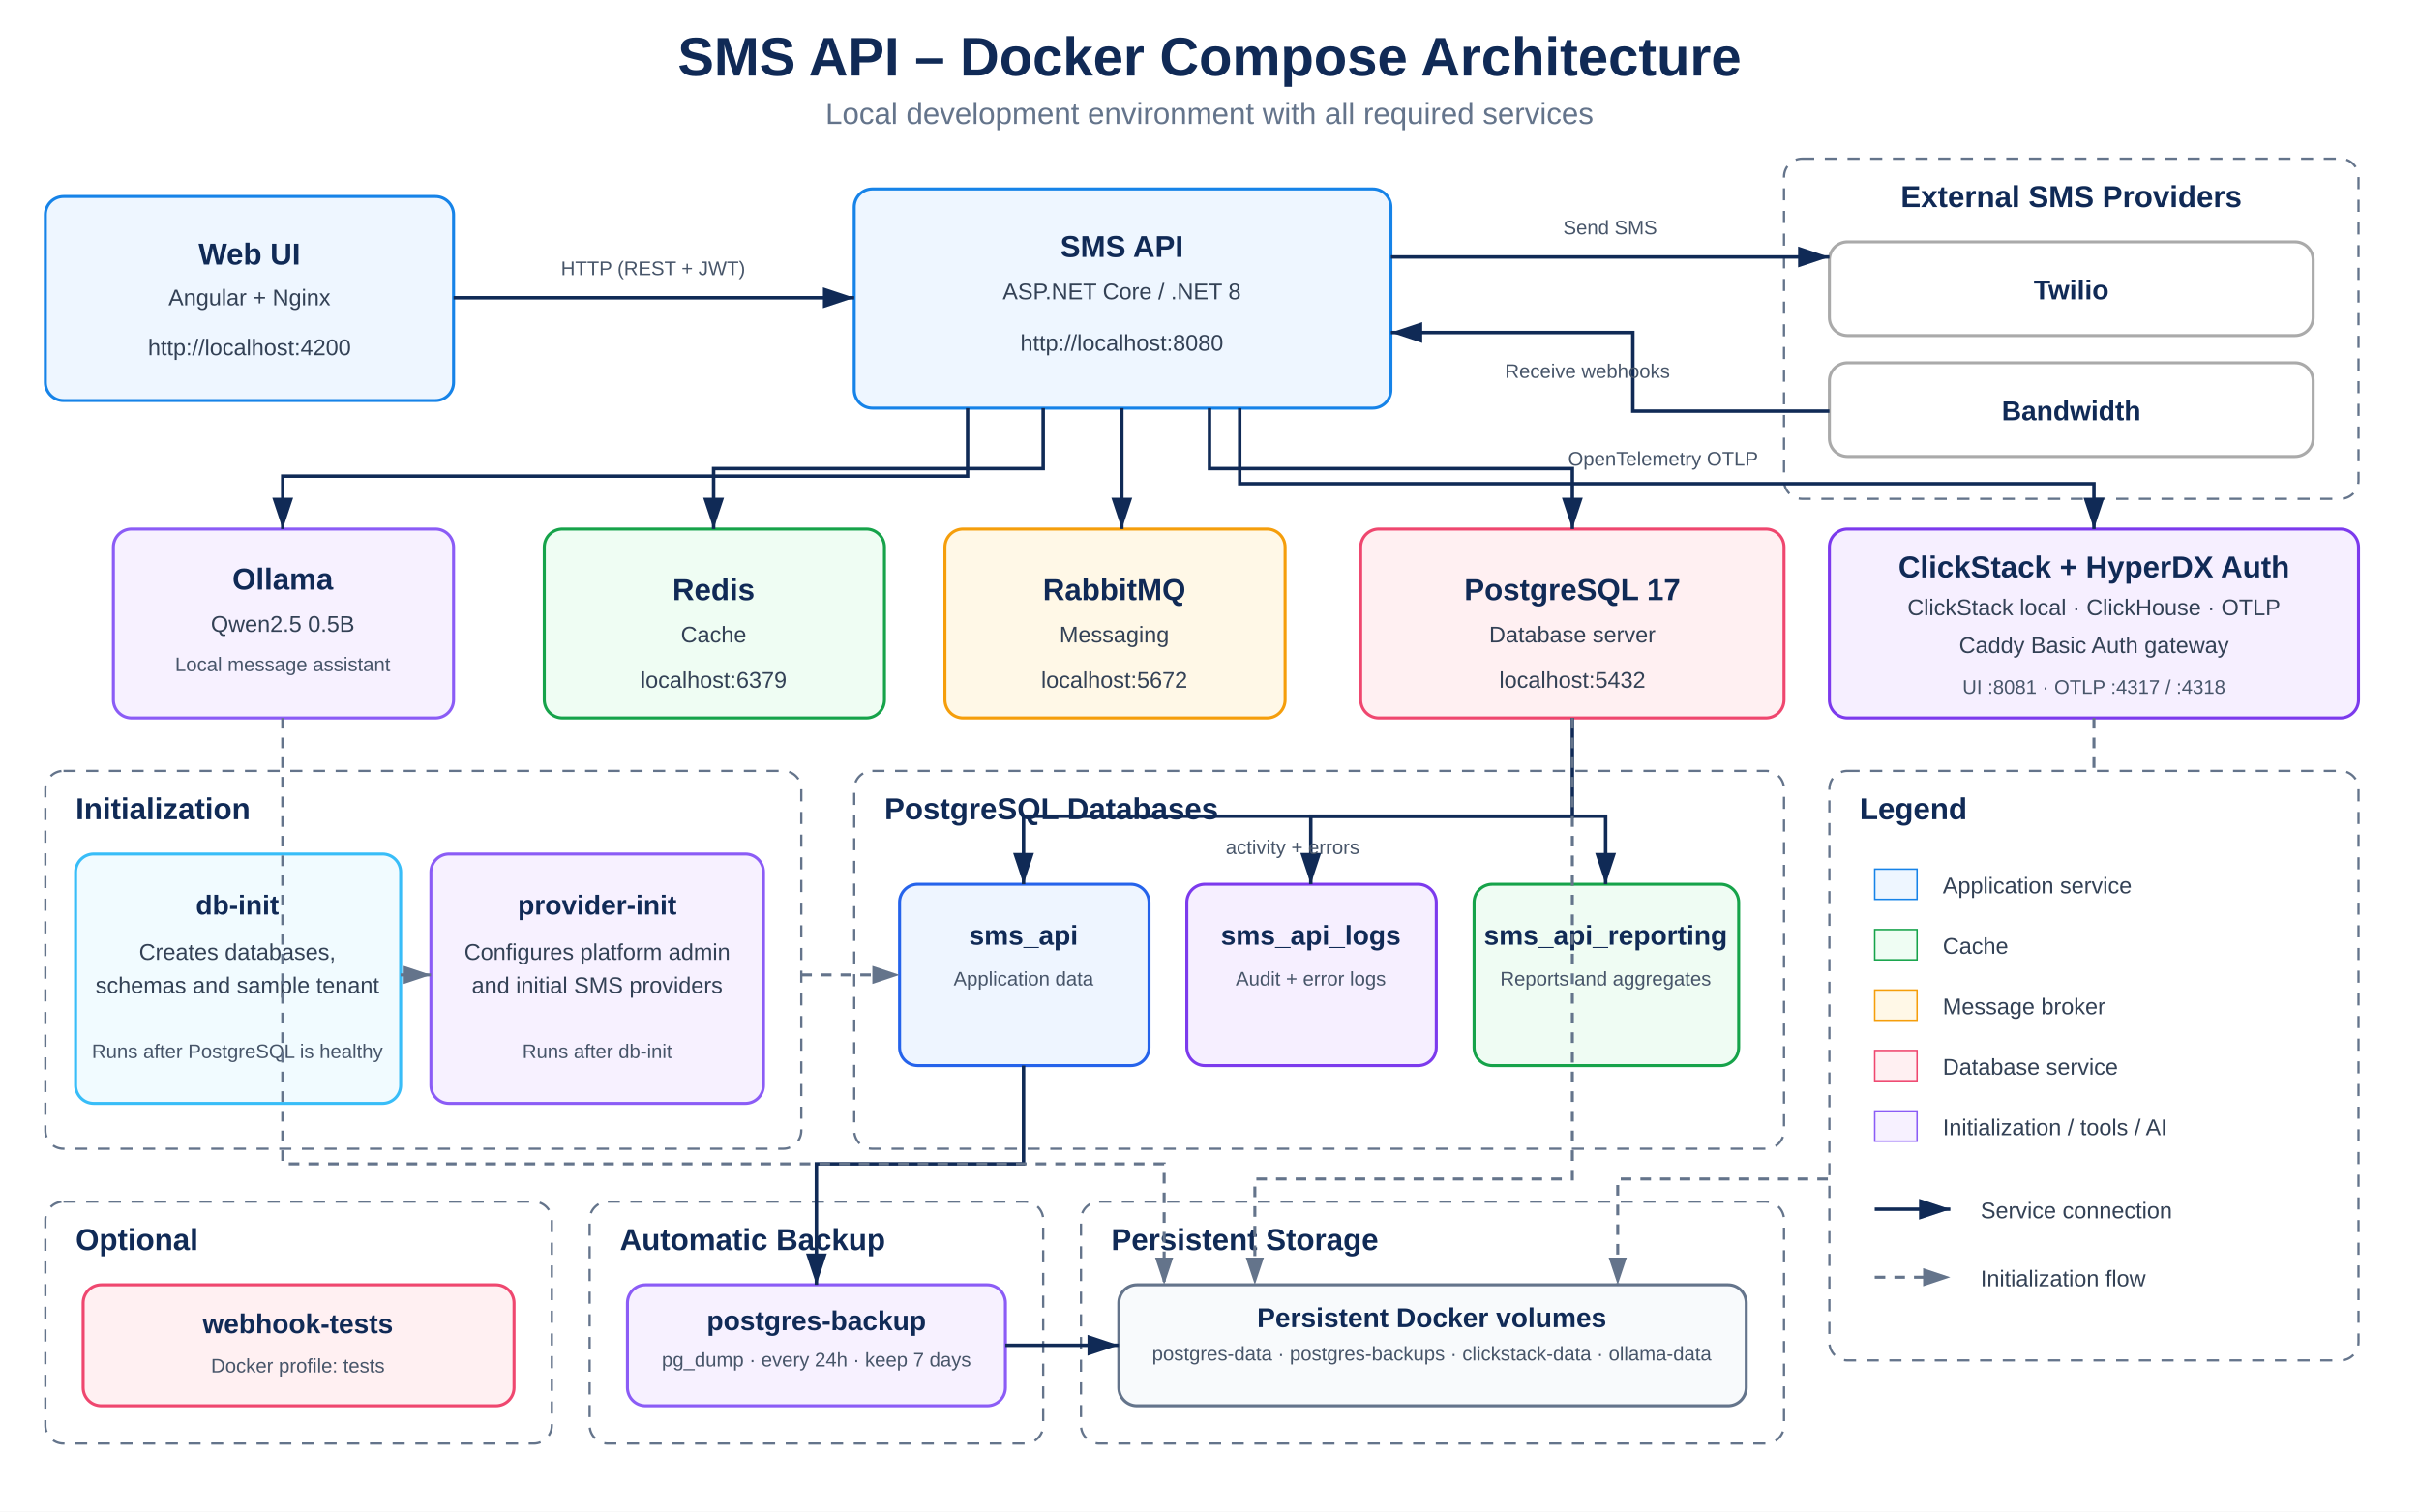
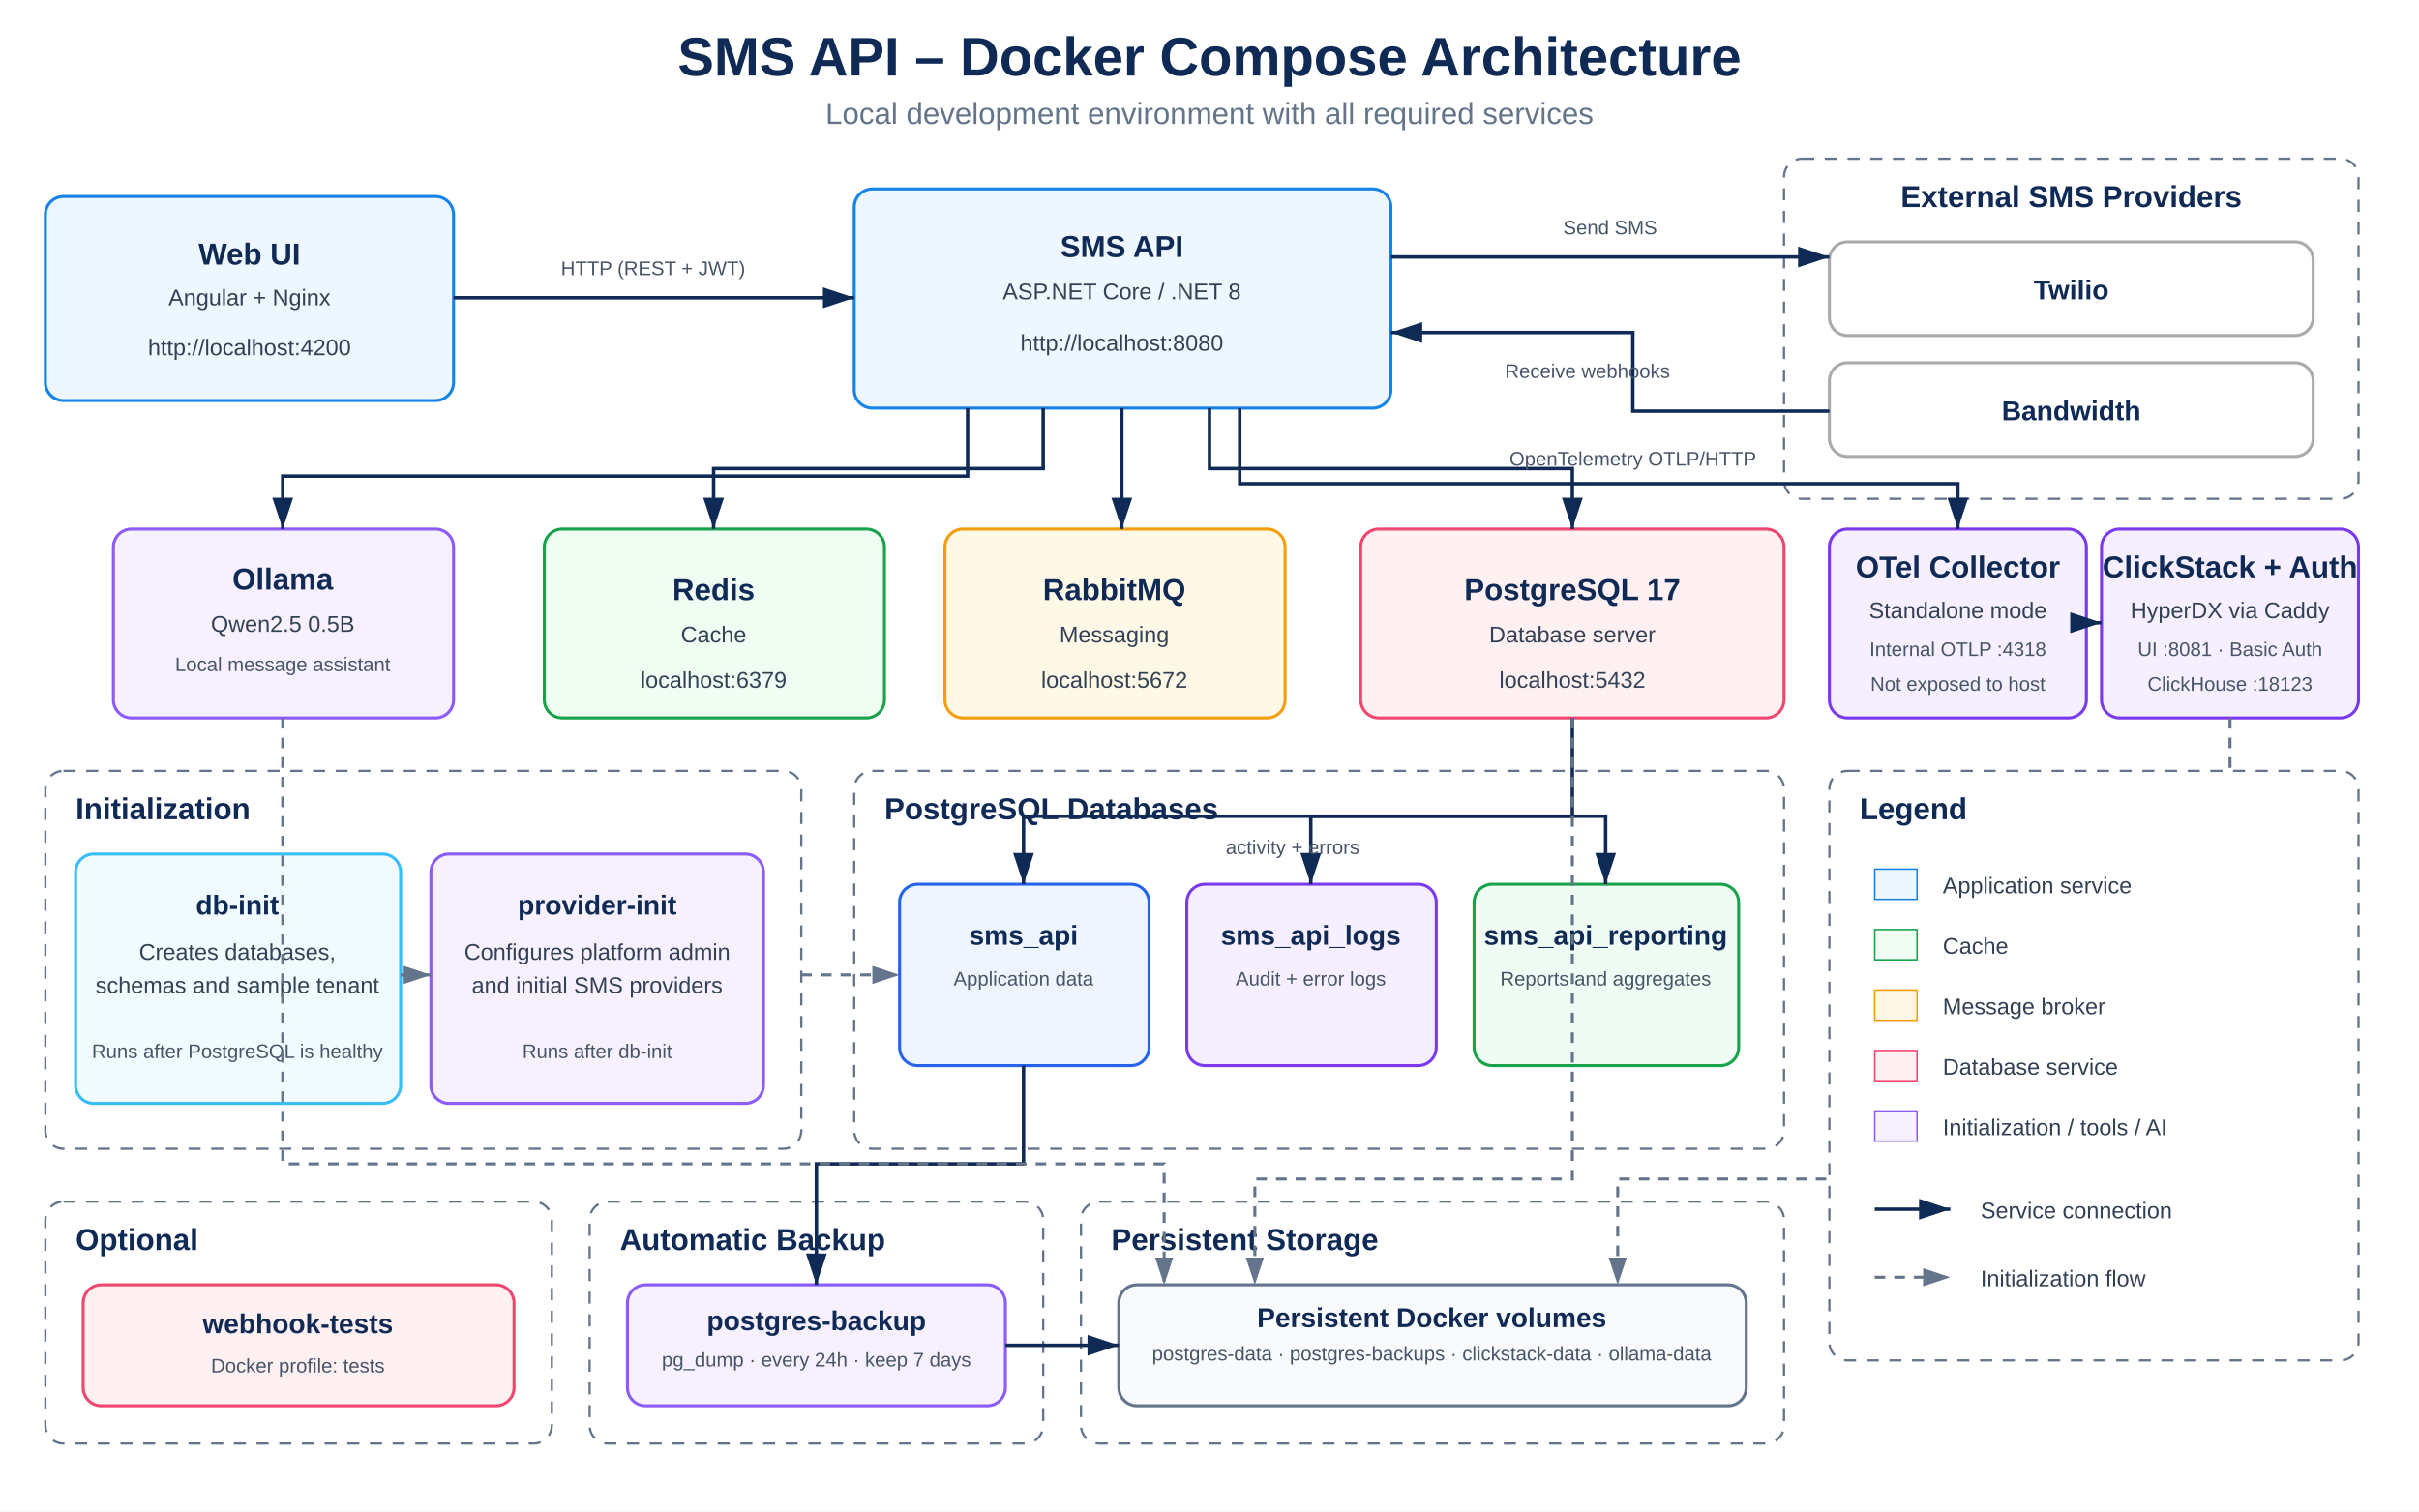
<svg xmlns="http://www.w3.org/2000/svg" width="1600" height="1000" viewBox="0 0 1600 1000">
  <defs>
    <style>
.title{font:700 36px Arial,sans-serif;fill:#102a56}.sub{font:20px Arial,sans-serif;fill:#64748b}.h{font:700 20px Arial,sans-serif;fill:#102a56}.t{font:700 18px Arial,sans-serif;fill:#102a56}.s{font:15px Arial,sans-serif;fill:#334155}.mini{font:13px Arial,sans-serif;fill:#475569}.box{rx:12;ry:12;stroke-width:2}.group{rx:12;ry:12;fill:#fff;stroke:#64748b;stroke-width:1.5;stroke-dasharray:8 7}.line{stroke:#102a56;stroke-width:2.3;fill:none;marker-end:url(#a)}.dash{stroke:#64748b;stroke-width:2;fill:none;stroke-dasharray:7 6;marker-end:url(#g)}
</style>
    <marker id="a" markerWidth="10" markerHeight="10" refX="9" refY="3" orient="auto">
      <path d="M0 0L0 6L9 3z" fill="#102a56" />
    </marker>
    <marker id="g" markerWidth="10" markerHeight="10" refX="9" refY="3" orient="auto">
      <path d="M0 0L0 6L9 3z" fill="#64748b" />
    </marker>
  </defs>
  <rect width="1600" height="1000" fill="#fff" />
  <text x="800" y="50" text-anchor="middle" class="title">SMS API – Docker Compose Architecture</text>
  <text x="800" y="82" text-anchor="middle" class="sub">Local development environment with all required services</text>
  <rect x="30" y="130" width="270" height="135" fill="#eef6ff" stroke="#1683e8" class="box" />
  <text x="165" y="175" text-anchor="middle" class="h">Web UI</text>
  <text x="165" y="202" text-anchor="middle" class="s">Angular + Nginx</text>
  <text x="165" y="235" text-anchor="middle" class="s">http://localhost:4200</text>
  <rect x="565" y="125" width="355" height="145" fill="#eef6ff" stroke="#1683e8" class="box" />
  <text x="742" y="170" text-anchor="middle" class="h">SMS API</text>
  <text x="742" y="198" text-anchor="middle" class="s">ASP.NET Core / .NET 8</text>
  <text x="742" y="232" text-anchor="middle" class="s">http://localhost:8080</text>
  <path d="M300 197H565" class="line" />
  <text x="432" y="182" text-anchor="middle" class="mini">HTTP (REST + JWT)</text>
  <rect x="1180" y="105" width="380" height="225" class="group" />
  <text x="1370" y="137" text-anchor="middle" class="h">External SMS Providers</text>
  <rect x="1210" y="160" width="320" height="62" fill="#fff" stroke="#aaa" class="box" />
  <text x="1370" y="198" text-anchor="middle" class="t">Twilio</text>
  <rect x="1210" y="240" width="320" height="62" fill="#fff" stroke="#aaa" class="box" />
  <text x="1370" y="278" text-anchor="middle" class="t">Bandwidth</text>
  <path d="M920 170H1210" class="line" />
  <text x="1065" y="155" text-anchor="middle" class="mini">Send SMS</text>
  <path d="M1210 272H1080V220H920" class="line" />
  <text x="1050" y="250" text-anchor="middle" class="mini">Receive webhooks</text>
  <rect x="75" y="350" width="225" height="125" fill="#f7f1ff" stroke="#8b5cf6" class="box" />
  <text x="187" y="390" text-anchor="middle" class="h">Ollama</text>
  <text x="187" y="418" text-anchor="middle" class="s">Qwen2.5 0.5B</text>
  <text x="187" y="444" text-anchor="middle" class="mini">Local message assistant</text>
  <path d="M640 270V315H187V350" class="line" />
  <rect x="360" y="350" width="225" height="125" fill="#effdf3" stroke="#16a34a" class="box" />
  <text x="472" y="397" text-anchor="middle" class="h">Redis</text>
  <text x="472" y="425" text-anchor="middle" class="s">Cache</text>
  <text x="472" y="455" text-anchor="middle" class="s">localhost:6379</text>
  <rect x="625" y="350" width="225" height="125" fill="#fff8e7" stroke="#f59e0b" class="box" />
  <text x="737" y="397" text-anchor="middle" class="h">RabbitMQ</text>
  <text x="737" y="425" text-anchor="middle" class="s">Messaging</text>
  <text x="737" y="455" text-anchor="middle" class="s">localhost:5672</text>
  <rect x="900" y="350" width="280" height="125" fill="#fff0f2" stroke="#ef476f" class="box" />
  <text x="1040" y="397" text-anchor="middle" class="h">PostgreSQL 17</text>
  <text x="1040" y="425" text-anchor="middle" class="s">Database server</text>
  <text x="1040" y="455" text-anchor="middle" class="s">localhost:5432</text>
  <path d="M690 270V310H472V350" class="line" />
  <path d="M742 270V350" class="line" />
  <path d="M800 270V310H1040V350" class="line" />
-   <rect x="1210" y="350" width="350" height="125" fill="#f6efff" stroke="#7c3aed" class="box" />
-   <text x="1385" y="382" text-anchor="middle" class="h">ClickStack + HyperDX Auth</text>
-   <text x="1385" y="407" text-anchor="middle" class="s">ClickStack local · ClickHouse · OTLP</text>
-   <text x="1385" y="432" text-anchor="middle" class="s">Caddy Basic Auth gateway</text>
-   <text x="1385" y="459" text-anchor="middle" class="mini">UI :8081 · OTLP :4317 / :4318</text>
-   <path d="M820 270V320H1385V350" class="line" />
-   <text x="1100" y="308" text-anchor="middle" class="mini">OpenTelemetry OTLP</text>
+   <rect x="1210" y="350" width="170" height="125" fill="#f6efff" stroke="#7c3aed" class="box" />
+   <text x="1295" y="382" text-anchor="middle" class="h">OTel Collector</text>
+   <text x="1295" y="409" text-anchor="middle" class="s">Standalone mode</text>
+   <text x="1295" y="434" text-anchor="middle" class="mini">Internal OTLP :4318</text>
+   <text x="1295" y="457" text-anchor="middle" class="mini">Not exposed to host</text>
+   <rect x="1390" y="350" width="170" height="125" fill="#f6efff" stroke="#7c3aed" class="box" />
+   <text x="1475" y="382" text-anchor="middle" class="h">ClickStack + Auth</text>
+   <text x="1475" y="409" text-anchor="middle" class="s">HyperDX via Caddy</text>
+   <text x="1475" y="434" text-anchor="middle" class="mini">UI :8081 · Basic Auth</text>
+   <text x="1475" y="457" text-anchor="middle" class="mini">ClickHouse :18123</text>
+   <path d="M820 270V320H1295V350" class="line" />
+   <text x="1080" y="308" text-anchor="middle" class="mini">OpenTelemetry OTLP/HTTP</text>
+   <path d="M1380 412H1390" class="line" />
  <rect x="30" y="510" width="500" height="250" class="group" />
  <text x="50" y="542" class="h">Initialization</text>
  <rect x="50" y="565" width="215" height="165" fill="#f1fbff" stroke="#38bdf8" class="box" />
  <text x="157" y="605" text-anchor="middle" class="t">db-init</text>
  <text x="157" y="635" text-anchor="middle" class="s">Creates databases,</text>
  <text x="157" y="657" text-anchor="middle" class="s">schemas and sample tenant</text>
  <text x="157" y="700" text-anchor="middle" class="mini">Runs after PostgreSQL is healthy</text>
  <rect x="285" y="565" width="220" height="165" fill="#f7f1ff" stroke="#8b5cf6" class="box" />
  <text x="395" y="605" text-anchor="middle" class="t">provider-init</text>
  <text x="395" y="635" text-anchor="middle" class="s">Configures platform admin</text>
  <text x="395" y="657" text-anchor="middle" class="s">and initial SMS providers</text>
  <text x="395" y="700" text-anchor="middle" class="mini">Runs after db-init</text>
  <rect x="565" y="510" width="615" height="250" class="group" />
  <text x="585" y="542" class="h">PostgreSQL Databases</text>
  <rect x="595" y="585" width="165" height="120" fill="#eef5ff" stroke="#2563eb" class="box" />
  <text x="677" y="625" text-anchor="middle" class="t">sms_api</text>
  <text x="677" y="652" text-anchor="middle" class="mini">Application data</text>
  <rect x="785" y="585" width="165" height="120" fill="#f6efff" stroke="#7c3aed" class="box" />
  <text x="867" y="625" text-anchor="middle" class="t">sms_api_logs</text>
  <text x="867" y="652" text-anchor="middle" class="mini">Audit + error logs</text>
  <rect x="975" y="585" width="175" height="120" fill="#effcf3" stroke="#16a34a" class="box" />
  <text x="1062" y="625" text-anchor="middle" class="t">sms_api_reporting</text>
  <text x="1062" y="652" text-anchor="middle" class="mini">Reports and aggregates</text>
  <path d="M1040 475V540H677V585" class="line" />
  <path d="M1040 540H867V585" class="line" />
  <path d="M1040 540H1062V585" class="line" />
  <text x="855" y="565" text-anchor="middle" class="mini">activity + errors</text>
  <path d="M265 645H285" class="dash" />
  <path d="M530 645H595" class="dash" />
  <rect x="30" y="795" width="335" height="160" class="group" />
  <text x="50" y="827" class="h">Optional</text>
  <rect x="55" y="850" width="285" height="80" fill="#fff0f2" stroke="#ef476f" class="box" />
  <text x="197" y="882" text-anchor="middle" class="t">webhook-tests</text>
  <text x="197" y="908" text-anchor="middle" class="mini">Docker profile: tests</text>
  <rect x="390" y="795" width="300" height="160" class="group" />
  <text x="410" y="827" class="h">Automatic Backup</text>
  <rect x="415" y="850" width="250" height="80" fill="#f7f1ff" stroke="#8b5cf6" class="box" />
  <text x="540" y="880" text-anchor="middle" class="t">postgres-backup</text>
  <text x="540" y="904" text-anchor="middle" class="mini">pg_dump · every 24h · keep 7 days</text>
  <path d="M677 705V770H540V850" class="line" />
  <rect x="715" y="795" width="465" height="160" class="group" />
  <text x="735" y="827" class="h">Persistent Storage</text>
  <rect x="740" y="850" width="415" height="80" fill="#f8fafc" stroke="#64748b" class="box" />
  <text x="947" y="878" text-anchor="middle" class="t">Persistent Docker volumes</text>
  <text x="947" y="900" text-anchor="middle" class="mini">postgres-data · postgres-backups · clickstack-data · ollama-data</text>
  <path d="M1040 475V780H830V850" class="dash" />
-   <path d="M1385 475V780H1070V850" class="dash" />
+   <path d="M1475 475V780H1070V850" class="dash" />
  <path d="M665 890H740" class="line" />
  <path d="M187 475V770H770V850" class="dash" />
  <rect x="1210" y="510" width="350" height="390" class="group" />
  <text x="1230" y="542" class="h">Legend</text>
  <rect x="1240" y="575" width="28" height="20" fill="#eef6ff" stroke="#1683e8" />
  <text x="1285" y="591" class="s">Application service</text>
  <rect x="1240" y="615" width="28" height="20" fill="#effdf3" stroke="#16a34a" />
  <text x="1285" y="631" class="s">Cache</text>
  <rect x="1240" y="655" width="28" height="20" fill="#fff8e7" stroke="#f59e0b" />
  <text x="1285" y="671" class="s">Message broker</text>
  <rect x="1240" y="695" width="28" height="20" fill="#fff0f2" stroke="#ef476f" />
  <text x="1285" y="711" class="s">Database service</text>
  <rect x="1240" y="735" width="28" height="20" fill="#f7f1ff" stroke="#8b5cf6" />
  <text x="1285" y="751" class="s">Initialization / tools / AI</text>
  <line x1="1240" y1="800" x2="1290" y2="800" class="line" />
  <text x="1310" y="806" class="s">Service connection</text>
  <line x1="1240" y1="845" x2="1290" y2="845" class="dash" />
  <text x="1310" y="851" class="s">Initialization flow</text>
</svg>
